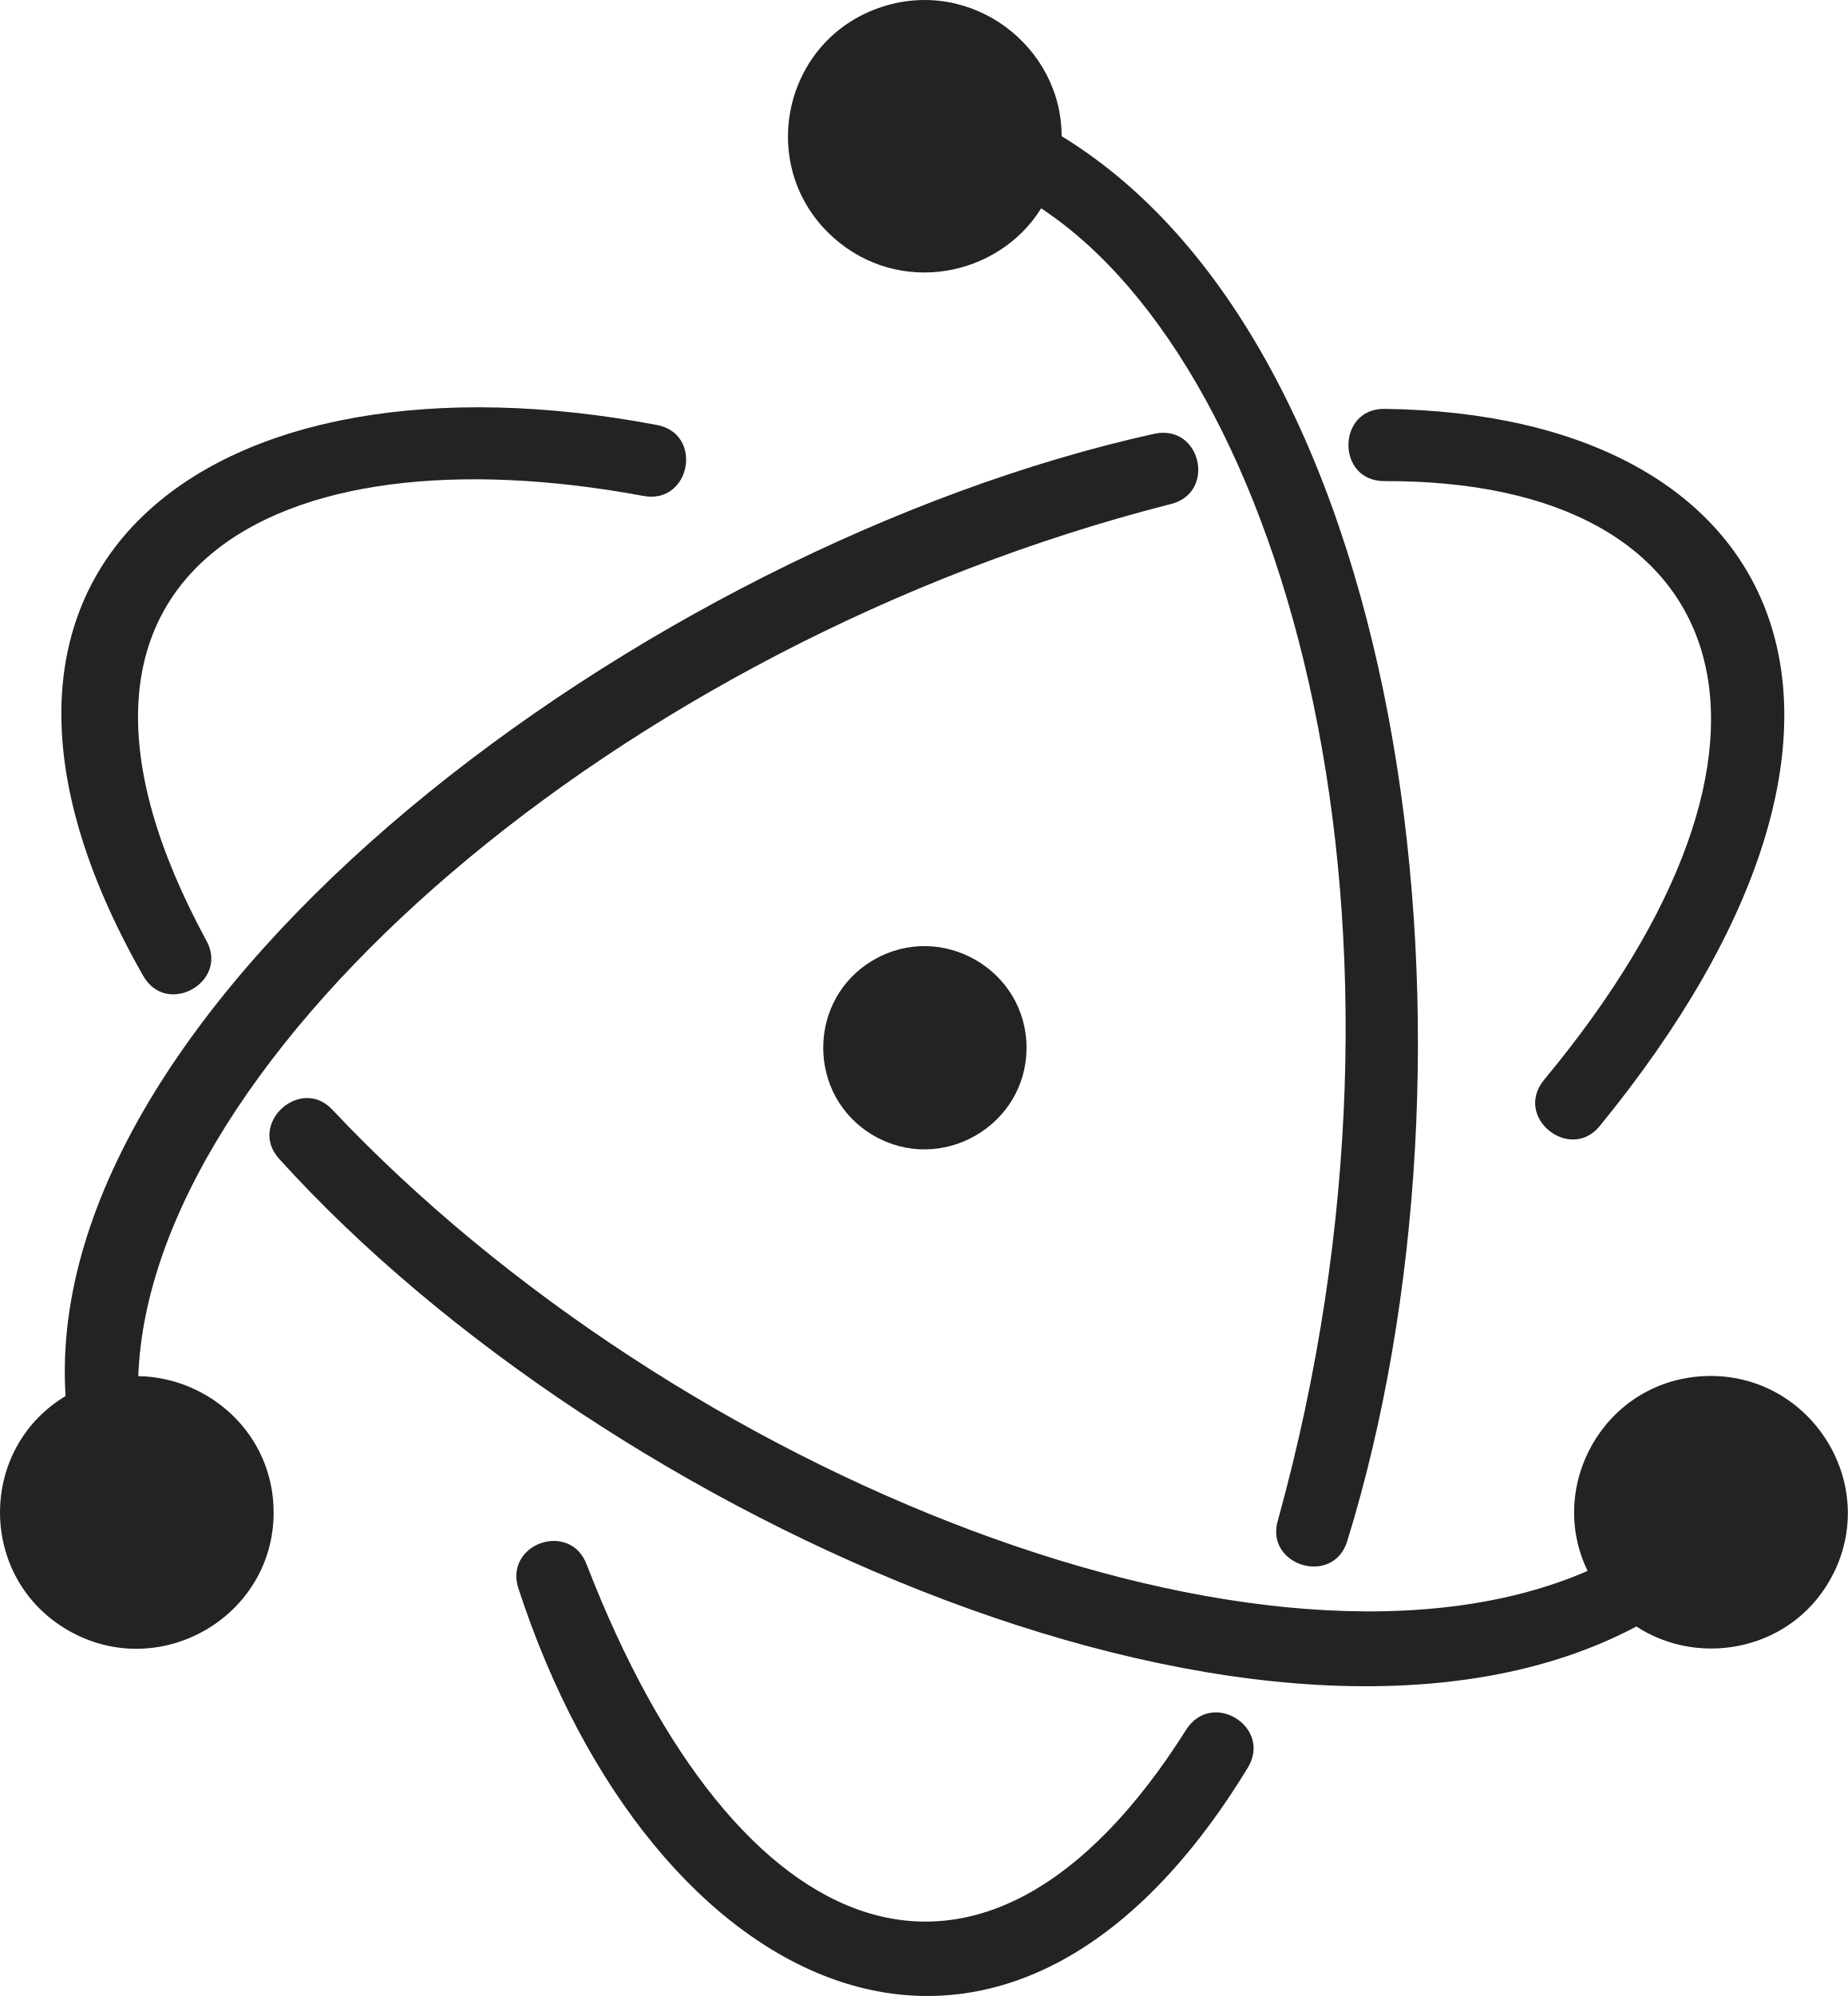
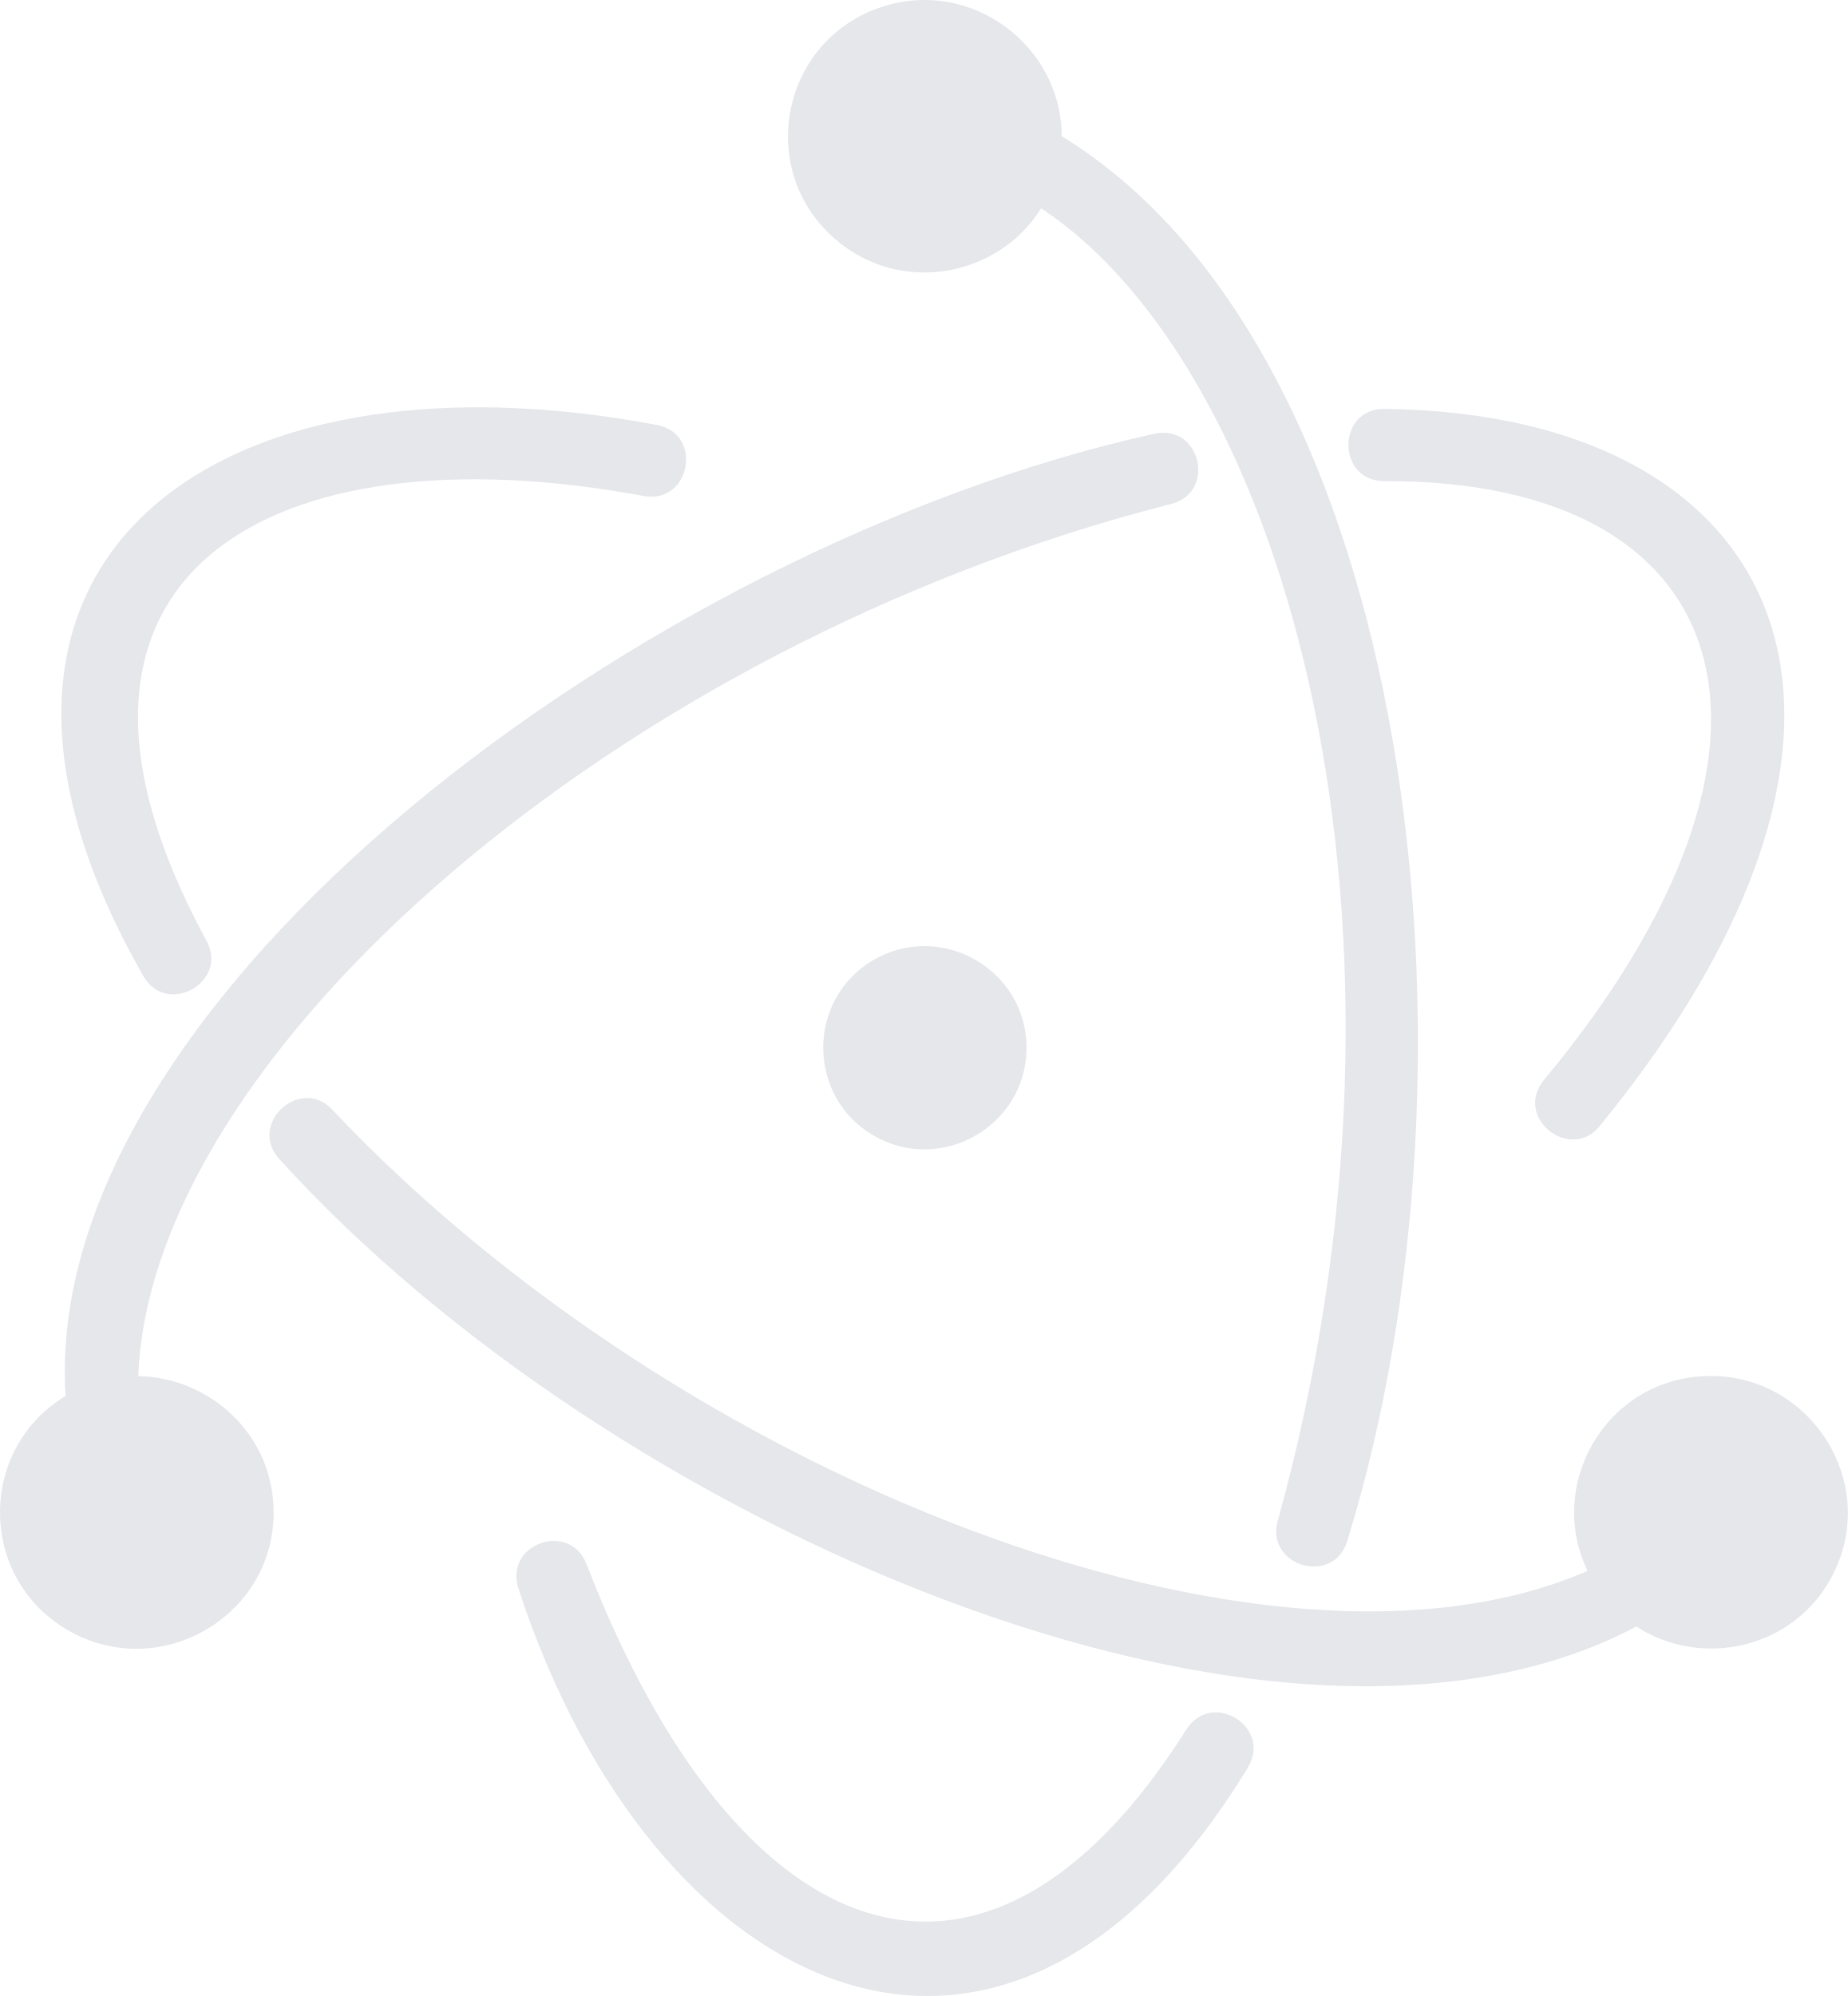
<svg xmlns="http://www.w3.org/2000/svg" width="25" height="27" viewBox="0 0 25 27" fill="none">
-   <path d="M8.884 5.748C9.522 5.865 9.344 6.826 8.707 6.709C3.649 5.769 0.106 7.768 2.788 12.716C3.109 13.278 2.258 13.763 1.938 13.201C-1.256 7.606 2.885 4.612 8.884 5.748ZM21.639 15.237C26.16 9.709 24.169 5.598 18.733 5.531C18.088 5.522 18.076 6.5 18.721 6.508C23.533 6.488 24.678 10.047 20.89 14.607C20.473 15.115 21.237 15.72 21.639 15.237ZM16.884 23.908C17.214 23.359 16.391 22.848 16.045 23.403C13.31 27.731 9.966 26.397 7.943 21.178C7.724 20.557 6.8 20.882 7.019 21.503C8.809 26.97 13.556 29.379 16.884 23.908M13.888 14.173C13.888 13.118 12.738 12.456 11.823 12.983C10.909 13.51 10.909 14.835 11.823 15.363C12.738 15.89 13.888 15.227 13.888 14.173ZM1.871 18.615C2.03 14.271 8.359 8.73 15.822 6.823C16.463 6.684 16.256 5.728 15.615 5.868C8.721 7.394 0.543 13.521 0.887 18.884C-0.308 19.605 -0.295 21.355 0.924 22.055C2.155 22.762 3.702 21.874 3.702 20.459C3.702 19.396 2.828 18.63 1.871 18.615M22.139 22.002C23.018 22.575 24.291 22.313 24.805 21.285C25.437 20.02 24.451 18.534 23.034 18.616C21.703 18.693 20.92 20.099 21.479 21.25C17.18 23.12 9.196 19.991 4.502 15.017C4.072 14.543 3.347 15.2 3.776 15.675C8.229 20.597 17.276 24.578 22.139 22.002ZM14.363 1.842C14.364 0.633 13.155 -0.305 11.932 0.093C10.582 0.532 10.217 2.271 11.277 3.215C12.168 4.01 13.51 3.746 14.086 2.818C17.427 5.026 19.499 12.572 17.291 20.558C17.1 21.176 18.036 21.465 18.227 20.847C20.233 14.365 19.148 4.767 14.363 1.842" fill="#242323" />
+   <path d="M8.884 5.748C9.522 5.865 9.344 6.826 8.707 6.709C3.649 5.769 0.106 7.768 2.788 12.716C3.109 13.278 2.258 13.763 1.938 13.201C-1.256 7.606 2.885 4.612 8.884 5.748ZM21.639 15.237C26.16 9.709 24.169 5.598 18.733 5.531C18.088 5.522 18.076 6.5 18.721 6.508C23.533 6.488 24.678 10.047 20.89 14.607C20.473 15.115 21.237 15.72 21.639 15.237ZM16.884 23.908C17.214 23.359 16.391 22.848 16.045 23.403C13.31 27.731 9.966 26.397 7.943 21.178C7.724 20.557 6.8 20.882 7.019 21.503C8.809 26.97 13.556 29.379 16.884 23.908M13.888 14.173C13.888 13.118 12.738 12.456 11.823 12.983C10.909 13.51 10.909 14.835 11.823 15.363C12.738 15.89 13.888 15.227 13.888 14.173ZM1.871 18.615C2.03 14.271 8.359 8.73 15.822 6.823C16.463 6.684 16.256 5.728 15.615 5.868C8.721 7.394 0.543 13.521 0.887 18.884C-0.308 19.605 -0.295 21.355 0.924 22.055C2.155 22.762 3.702 21.874 3.702 20.459C3.702 19.396 2.828 18.63 1.871 18.615M22.139 22.002C23.018 22.575 24.291 22.313 24.805 21.285C25.437 20.02 24.451 18.534 23.034 18.616C21.703 18.693 20.92 20.099 21.479 21.25C17.18 23.12 9.196 19.991 4.502 15.017C4.072 14.543 3.347 15.2 3.776 15.675C8.229 20.597 17.276 24.578 22.139 22.002ZM14.363 1.842C14.364 0.633 13.155 -0.305 11.932 0.093C10.582 0.532 10.217 2.271 11.277 3.215C12.168 4.01 13.51 3.746 14.086 2.818C17.427 5.026 19.499 12.572 17.291 20.558C17.1 21.176 18.036 21.465 18.227 20.847C20.233 14.365 19.148 4.767 14.363 1.842" fill="#E5E7EB" />
</svg>
